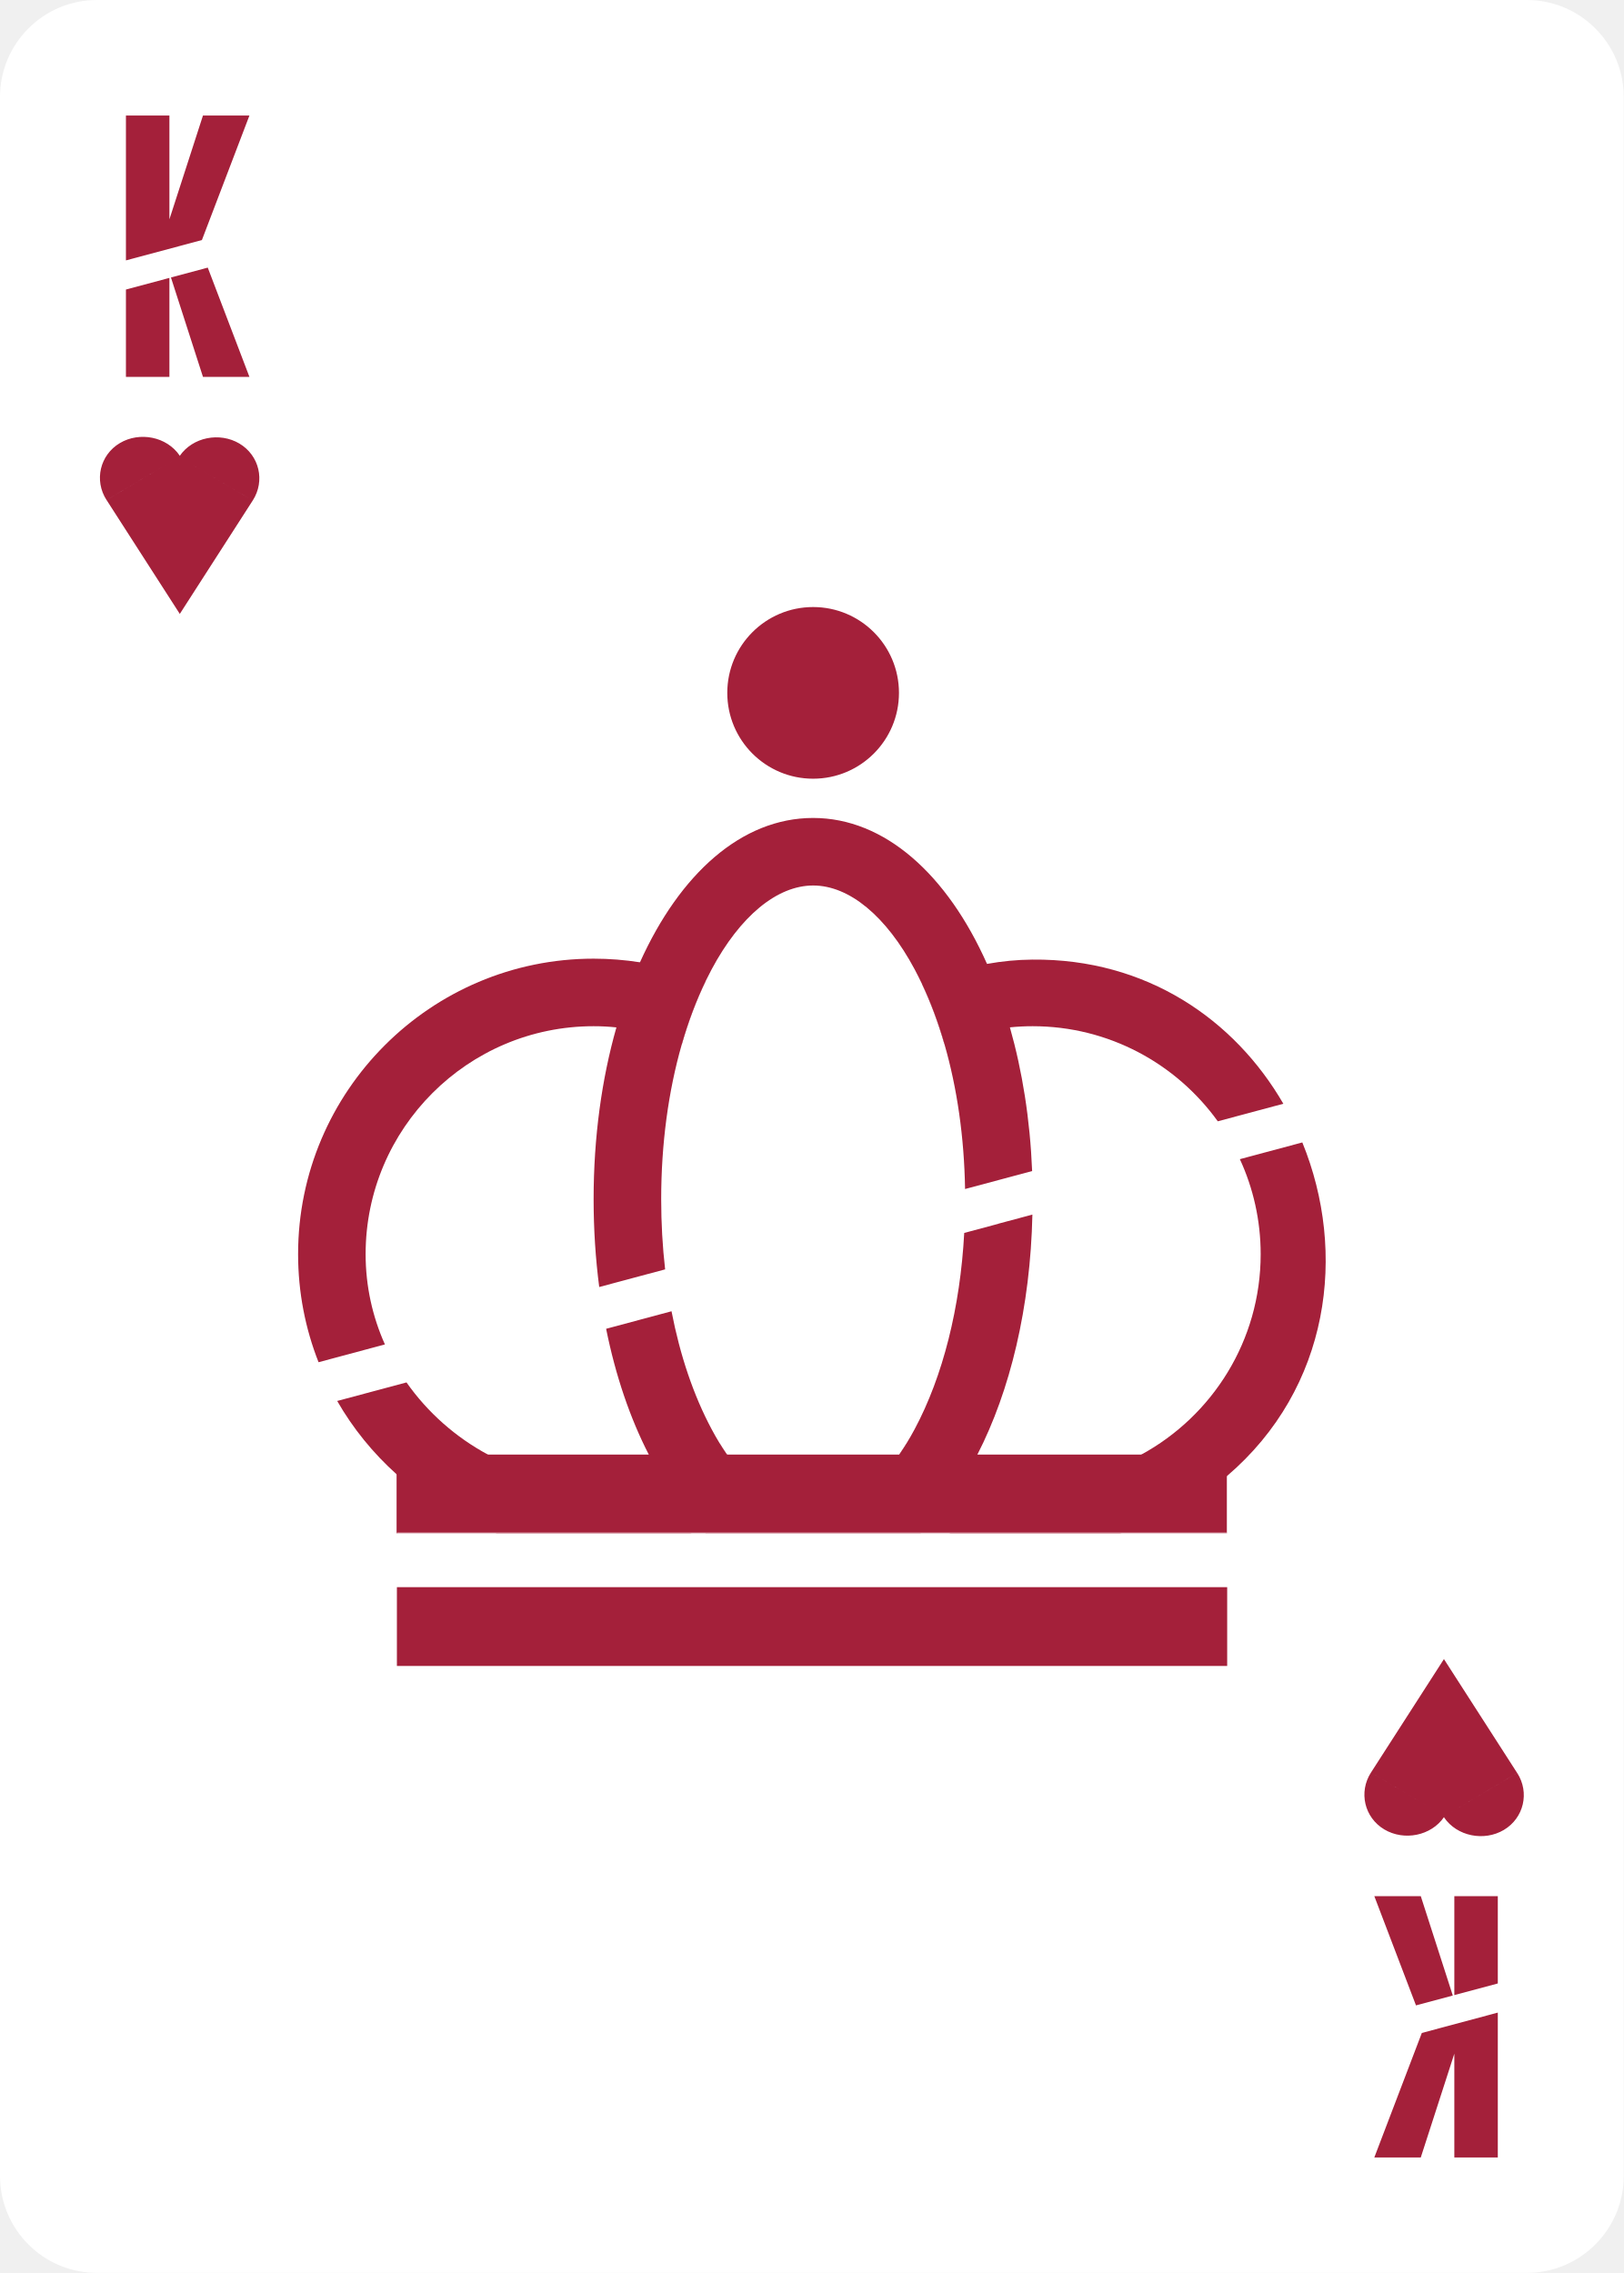
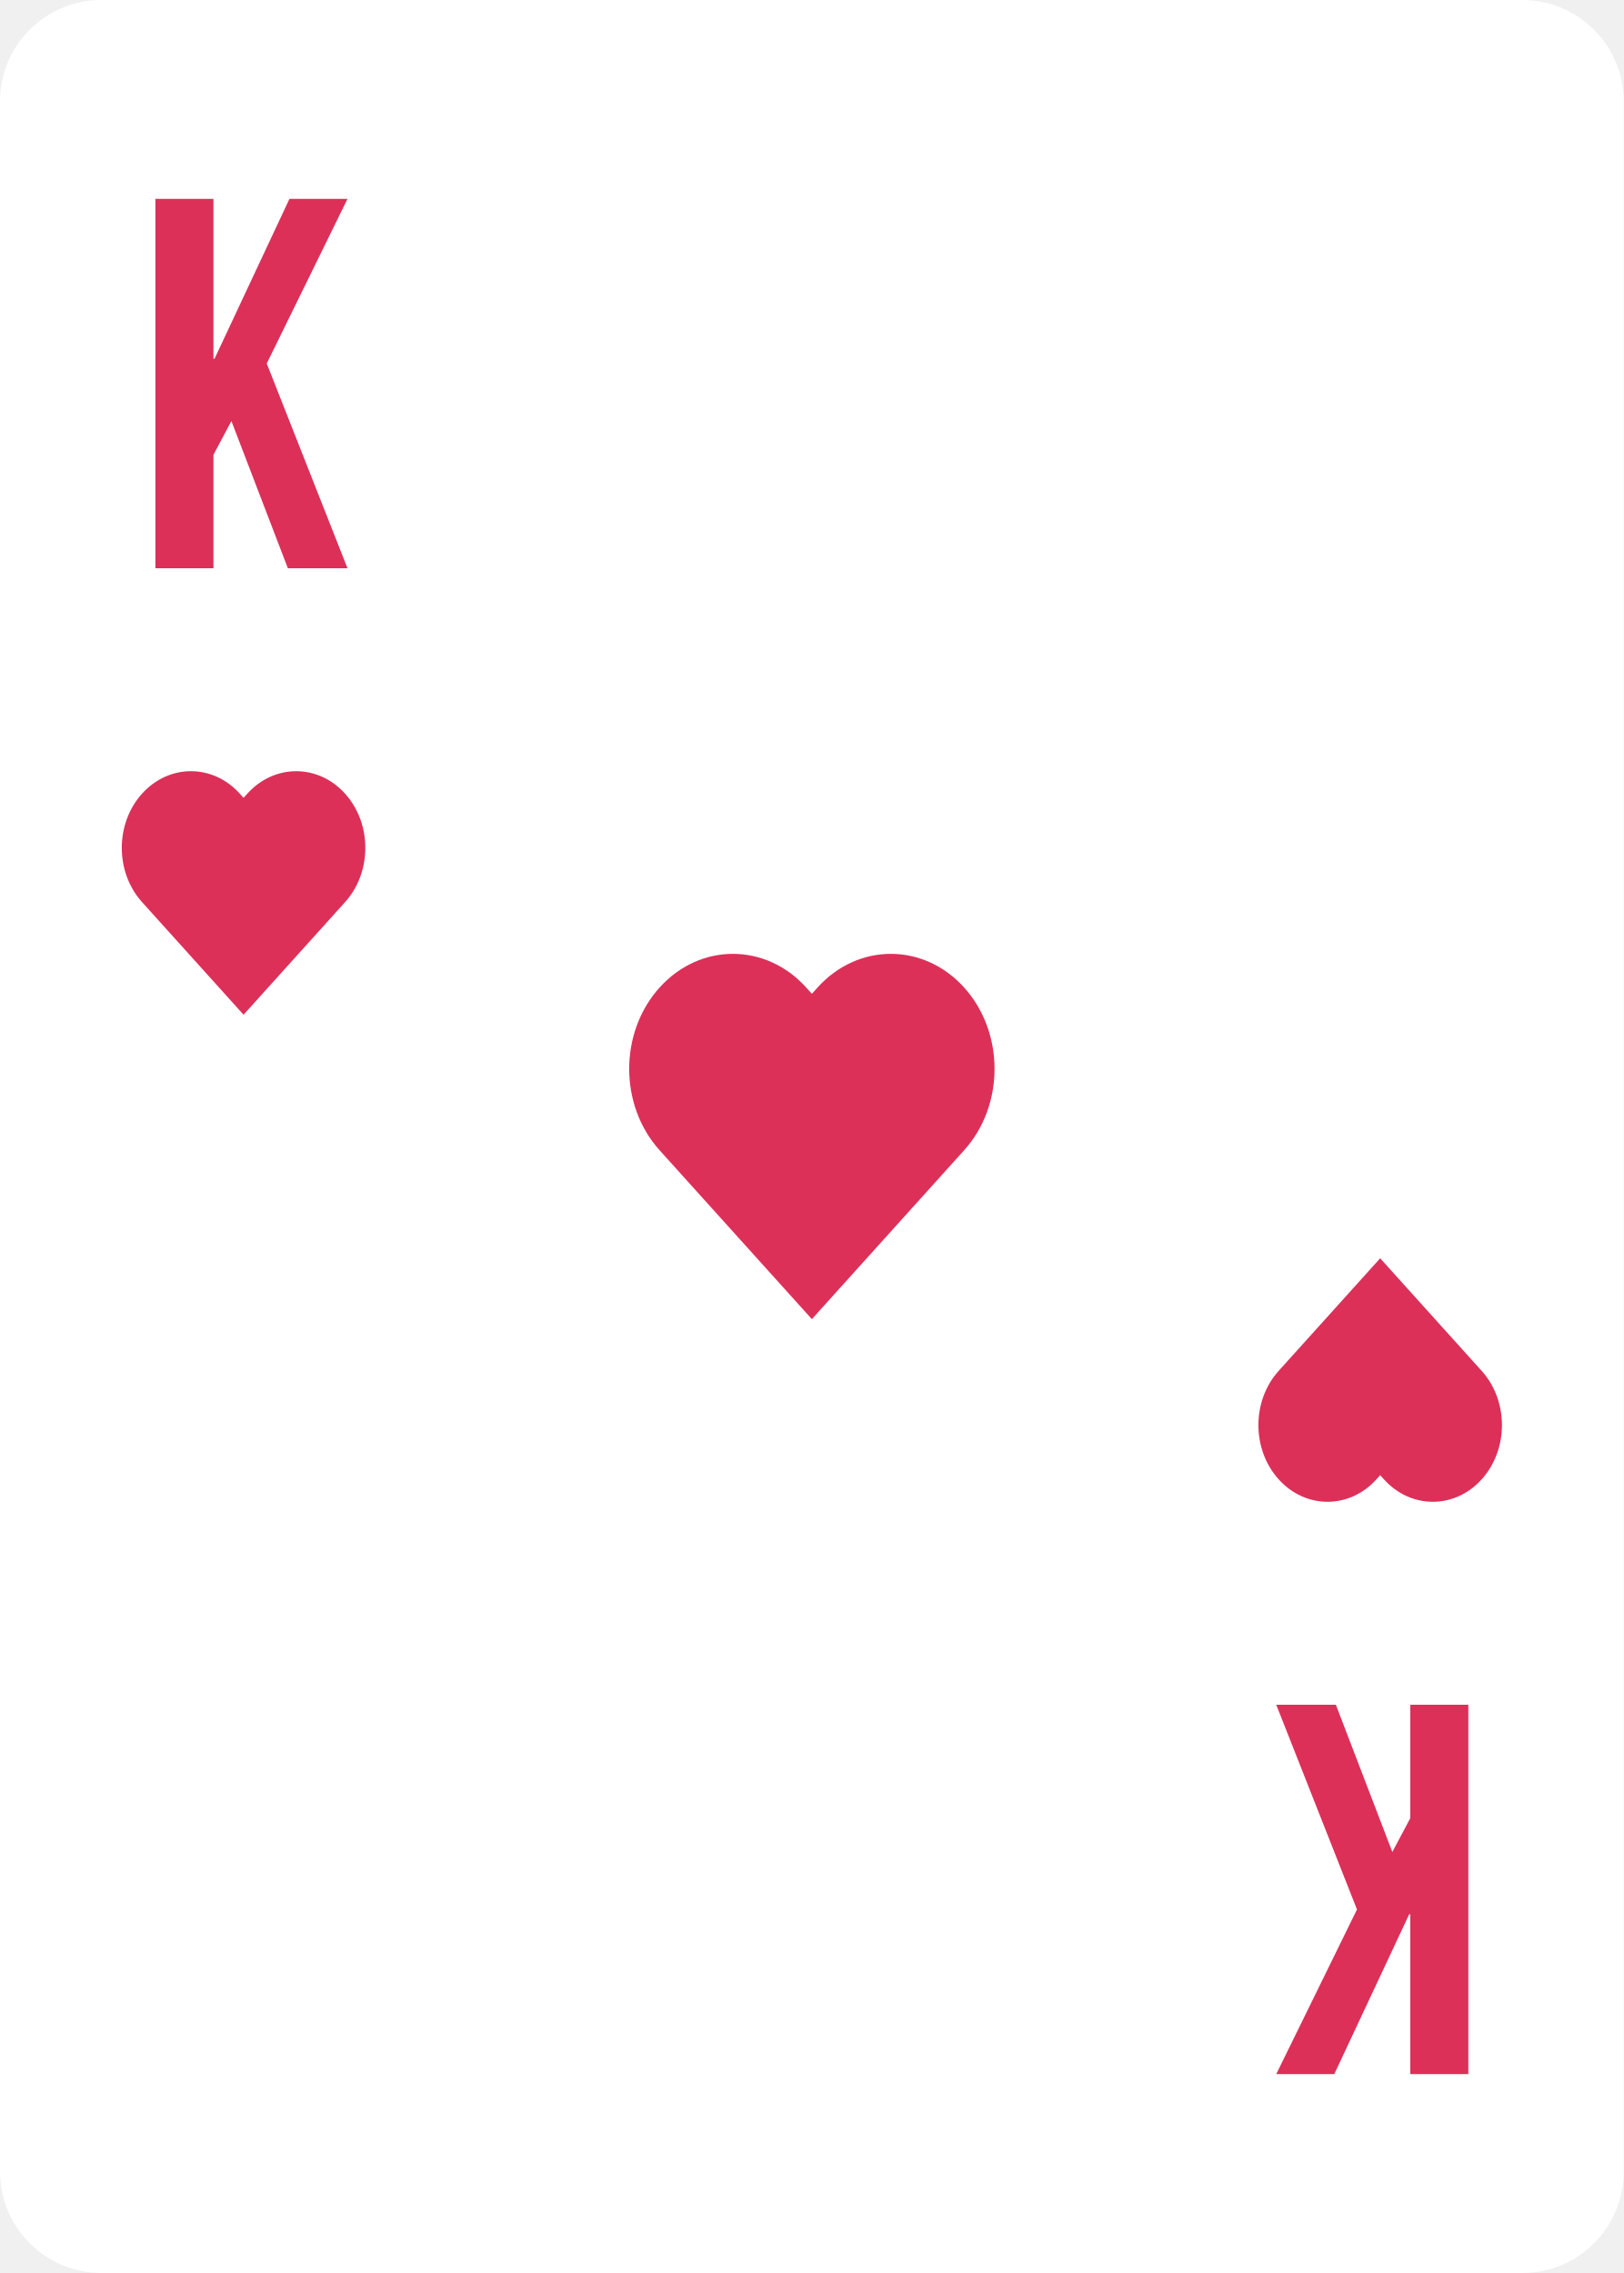
- <svg xmlns="http://www.w3.org/2000/svg" viewBox="0 0 750 1050">
-   <g id="uuid-e44cfd1d-3472-40d5-96e3-e634ce4c943c">
-     <rect width="750" height="1049.95" rx="44.82" ry="44.82" style="fill:#fff;" />
-   </g>
-   <g id="uuid-b01223f0-7c34-4f26-a040-889554775535">
-     <g>
-       <path d="M311.17,447.95c-5.07-1.43-10.27-2.57-15.57-3.42-6.98-1.1-14.13-1.68-21.41-1.68-75.27,0-136.5,61.24-136.5,136.5,0,17.61,3.35,34.45,9.45,49.92l30.65-8.22c-5.71-12.75-8.91-26.83-8.91-41.7,0-58.06,47.23-105.3,105.3-105.3,3.56,0,7.07,.18,10.53,.55,5.29,.53,10.45,1.48,15.46,2.81,5.08,1.33,10,3.04,14.72,5.1,3.02-10.54,6.73-20.41,11.1-29.42-4.81-2-9.75-3.71-14.82-5.14Zm37.86,239.32c-.44-.39-.88-.81-1.33-1.22-.43-.4-.86-.82-1.29-1.23-.38-.38-.74-.74-1.1-1.12-.36-.38-.73-.77-1.09-1.16-.36-.39-.73-.79-1.09-1.2-.35-.4-.71-.81-1.08-1.22-.7-.83-1.42-1.69-2.12-2.57-.35-.44-.7-.9-1.05-1.35-.35-.46-.7-.92-1.05-1.39-.69-.94-1.37-1.9-2.04-2.87-.38-.53-.74-1.08-1.11-1.64-.35-.52-.7-1.05-1.04-1.59-.4-.62-.81-1.26-1.2-1.91-2.73,1.85-5.52,3.56-8.41,5.14-1.68,.92-3.39,1.79-5.12,2.61-4.74,2.29-9.65,4.2-14.69,5.71-1.65,.51-3.33,.96-5,1.38-26.01,6.37-52,2.05-73.85-9.7-14.9-8.01-27.87-19.47-37.61-33.34l-32.01,8.57c7.29,12.71,16.59,24.14,27.44,33.86,13.1,11.74,28.48,21,45.38,27,.3,.1,.59,.21,.88,.31h89.43c.29-.09,.58-.19,.87-.31,1.44-.49,2.86-1.03,4.28-1.59,5.2-2.04,10.24-4.39,15.11-7.05,4.86-2.64,9.53-5.56,14.01-8.75-1.39-1.03-2.76-2.16-4.12-3.37Z" style="fill:#a4203a;" />
-       <path d="M476.9,443.28c-7.06,.06-14.09,.74-21.01,1.99-5.2,.94-10.35,2.18-15.39,3.74-4.99,1.52-9.91,3.35-14.69,5.45,4.06,8.57,7.53,17.9,10.39,27.82,4.76-2.01,9.68-3.68,14.77-4.97,5.03-1.29,10.19-2.21,15.48-2.73,3.46-.35,6.98-.53,10.53-.53,35.18,0,66.38,17.34,85.51,43.93l30.28-8.11c-22.45-38.81-63.11-67.09-115.87-66.59Zm-37.92,265.04c-.36-.09-.73-.19-1.09-.31-3.12-.92-6.21-1.95-9.27-3.09-5.19-1.95-10.26-4.21-15.14-6.81-4.85-2.56-9.53-5.43-14-8.62,.7-.56,1.4-1.14,2.11-1.75,.29-.25,.57-.49,.86-.75,.48-.44,.97-.9,1.46-1.36,.25-.22,.48-.47,.73-.7,1.39-1.36,2.76-2.82,4.11-4.38,.62-.71,1.23-1.44,1.86-2.2,.31-.4,.65-.81,.97-1.23,.32-.42,.65-.83,.96-1.25,.32-.42,.64-.84,.95-1.27,.32-.43,.64-.87,.95-1.31s.62-.88,.94-1.34c.73-1.04,1.43-2.12,2.13-3.21,.38-.58,.74-1.17,1.1-1.77,2.66,1.78,5.41,3.44,8.24,4.98,1.75,.96,3.54,1.86,5.36,2.72,4.73,2.24,9.65,4.12,14.73,5.63,9.53,2.86,19.62,4.38,30.06,4.38,18.15,0,35.23-4.61,50.15-12.73,32.81-17.85,55.15-52.65,55.15-92.57,0-15.66-3.44-30.54-9.61-43.91l28.85-7.73c20.75,50.83,12.87,113.39-34.84,154.14-2.56,2.2-5.24,4.32-8.02,6.37-12.15,8.94-25.83,15.55-40.25,19.8-.35,.1-.71,.21-1.07,.31h-78.36Z" style="fill:#a4203a;" />
-       <path d="M328.67,660.17c-8.32-15.57-14.57-34.1-18.49-54.41l-15.07,4.04c4.73,23.91,12.43,45.14,22.24,62.11h6.67c2.89-1.57,5.68-3.29,8.41-5.14-1.29-2.12-2.55-4.32-3.77-6.62Zm122.3-182.86c-2.95-10.15-6.46-19.63-10.46-28.3-15.74-34.03-38.99-55.56-64.92-55.56s-48.7,21.09-64.42,54.5c-4.22,8.98-7.93,18.86-11,29.46-6.63,22.76-10.39,48.85-10.39,76.6,0,12.54,.77,24.75,2.22,36.45l15.2-4.07c-1.2-10.5-1.82-21.35-1.82-32.38,0-25.48,3.29-49.88,9.5-71.5,3.02-10.54,6.73-20.41,11.1-29.42,.87-1.78,1.76-3.54,2.68-5.25,13.17-24.65,30.26-38.78,46.92-38.78s33.73,14.13,46.9,38.78c1.14,2.16,2.26,4.37,3.33,6.63,4.06,8.57,7.53,17.9,10.39,27.82,5.88,20.32,9.15,43.13,9.54,66.98l15.5-4.15c-.7-24.45-4.34-47.46-10.27-67.8Zm-5.6,92.24c-1.85,34.44-9.82,66.17-22.88,90.62-1.26,2.35-2.55,4.61-3.89,6.77-.36,.6-.73,1.18-1.11,1.77-.7,1.09-1.4,2.17-2.13,3.21-.31,.46-.62,.9-.94,1.34-.31,.44-.62,.88-.95,1.31-.31,.43-.62,.86-.95,1.27-.31,.42-.64,.83-.96,1.25-.32,.43-.66,.83-.97,1.23-.62,.75-1.23,1.48-1.86,2.2-1.35,1.56-2.72,3.02-4.11,4.38-.25,.23-.48,.48-.73,.7-.48,.47-.97,.92-1.46,1.36-.29,.26-.57,.51-.86,.75-.7,.61-1.4,1.2-2.11,1.75-7.73,6.17-15.87,9.46-23.89,9.46-7.53,0-15.12-2.89-22.42-8.32h-.01c-1.39-1.03-2.76-2.16-4.12-3.37-.44-.39-.88-.81-1.33-1.22-.43-.4-.86-.82-1.29-1.23-.38-.38-.74-.74-1.1-1.12-.36-.38-.73-.77-1.09-1.16-.36-.39-.73-.79-1.09-1.2-.35-.4-.71-.81-1.08-1.22-.7-.83-1.42-1.69-2.12-2.57-.35-.44-.7-.9-1.05-1.35-.35-.46-.7-.92-1.05-1.39-.69-.94-1.37-1.9-2.04-2.87-.38-.53-.74-1.08-1.11-1.64-.35-.52-.7-1.05-1.04-1.59-.4-.62-.81-1.26-1.2-1.91-1.29-2.12-2.55-4.32-3.77-6.62-8.32-15.57-14.57-34.1-18.49-54.41l-15.07,4.04c4.73,23.91,12.43,45.14,22.24,62.11,.51,.88,1.03,1.76,1.55,2.61,6.04,9.97,12.84,18.36,20.23,24.84,3.9,3.43,7.96,6.33,12.15,8.63,.18,.12,.38,.22,.57,.31h47.46c.2-.1,.39-.21,.59-.31,4.71-2.59,9.24-5.91,13.57-9.91,6.8-6.28,13.09-14.2,18.72-23.46,.55-.9,1.08-1.79,1.61-2.72,15.56-26.94,25.79-64.53,27.37-106.61l-15.81,4.24Z" style="fill:#fff;" />
-       <path d="M328.67,660.17c-8.32-15.57-14.57-34.1-18.49-54.41l-15.07,4.04c4.73,23.91,12.43,45.14,22.24,62.11h6.67c2.89-1.57,5.68-3.29,8.41-5.14-1.29-2.12-2.55-4.32-3.77-6.62Zm137.79-185.59c-2.96-10.43-6.5-20.24-10.56-29.31-18.38-41.29-47.27-67.42-80.31-67.42s-61.58,25.82-79.99,66.68c-4.19,9.28-7.84,19.34-10.88,30.07-6.76,23.74-10.53,50.66-10.53,79.4,0,13.99,.9,27.56,2.59,40.53l15.24-4.08,15.2-4.07c-1.2-10.5-1.82-21.35-1.82-32.38,0-25.48,3.29-49.88,9.5-71.5,3.02-10.54,6.73-20.41,11.1-29.42,.87-1.78,1.76-3.54,2.68-5.25,13.17-24.65,30.26-38.78,46.92-38.78s33.73,14.13,46.9,38.78c1.14,2.16,2.26,4.37,3.33,6.63,4.06,8.57,7.53,17.9,10.39,27.82,5.88,20.32,9.15,43.13,9.54,66.98l15.5-4.15,15.48-4.15c-.96-23.87-4.55-46.27-10.27-66.38Zm-5.28,90.73l-15.81,4.24c-1.85,34.44-9.82,66.17-22.88,90.62-1.26,2.35-2.55,4.61-3.89,6.77-.36,.6-.73,1.18-1.11,1.77-.7,1.09-1.4,2.17-2.13,3.21-.31,.46-.62,.9-.94,1.34-.31,.44-.62,.88-.95,1.31-.31,.43-.62,.86-.95,1.27-.31,.42-.64,.83-.96,1.25-.32,.43-.66,.83-.97,1.23-.62,.75-1.23,1.48-1.86,2.2-1.35,1.56-2.72,3.02-4.11,4.38-.25,.23-.48,.48-.73,.7-.48,.47-.97,.92-1.46,1.36-.29,.26-.57,.51-.86,.75-.7,.61-1.4,1.2-2.11,1.75-7.73,6.17-15.87,9.46-23.89,9.46-7.53,0-15.12-2.89-22.42-8.32h-.01c-1.39-1.03-2.76-2.16-4.12-3.37-.44-.39-.88-.81-1.33-1.22-.43-.4-.86-.82-1.29-1.23-.38-.38-.74-.74-1.1-1.12-.36-.38-.73-.77-1.09-1.16-.36-.39-.73-.79-1.09-1.2-.35-.4-.71-.81-1.08-1.22-.7-.83-1.42-1.69-2.12-2.57-.35-.44-.7-.9-1.05-1.35-.35-.46-.7-.92-1.05-1.39-.69-.94-1.37-1.9-2.04-2.87-.38-.53-.74-1.08-1.11-1.64-.35-.52-.7-1.05-1.04-1.59-.4-.62-.81-1.26-1.2-1.91-1.29-2.12-2.55-4.32-3.77-6.62-8.32-15.57-14.57-34.1-18.49-54.41l-15.07,4.04-15.13,4.06c4.37,21.72,11.1,41.37,19.68,58.06,1.46,2.86,2.98,5.63,4.55,8.32,5.92,10.09,12.57,18.89,19.81,26.18,.53,.53,1.07,1.07,1.61,1.59,.1,.1,.21,.21,.32,.31h99.24c.12-.09,.22-.19,.32-.31,1.04-.99,2.08-2.03,3.09-3.09,6.66-6.98,12.81-15.26,18.3-24.65,1.59-2.69,3.11-5.47,4.58-8.35,15.09-29.39,24.47-67.91,25.39-110.82l-15.72,4.21Z" style="fill:#a4203a;" />
-       <rect x="183.18" y="671.93" width="383.5" height="36.4" style="fill:#a4203a;" />
-       <polygon points="517.35 708.33 566.68 708.33 566.68 708.01 518.41 708.01 437.89 708.01 425.53 708.01 399.91 708.01 351.29 708.01 325.64 708.01 319.75 708.01 228.57 708.01 183.33 708.01 183.33 708.33 229.45 708.33 318.88 708.33 325.96 708.33 351.86 708.33 399.32 708.33 425.2 708.33 438.98 708.33 517.35 708.33" style="fill:#fff;" />
-       <rect x="183.33" y="733.18" width="383.5" height="23.31" style="fill:#fff;" />
-       <rect x="183.33" y="733.18" width="383.5" height="36.4" style="fill:#a4203a;" />
-       <path d="M375.58,359.72c21.9,0,39.65-17.75,39.65-39.65s-17.75-39.65-39.65-39.65-39.65,17.75-39.65,39.65,17.75,39.65,39.65,39.65h0Z" style="fill:#a4203a;" />
-     </g>
-     <g>
-       <polygon points="58.17 133.75 58.17 174.09 78.25 174.09 78.25 128.37 58.17 133.75" style="fill:#a4203a;" />
-       <polygon points="93.26 110.89 115.21 53.37 93.75 53.37 78.25 101.31 78.25 53.37 58.17 53.37 58.17 120.29 93.26 110.89" style="fill:#a4203a;" />
-       <polygon points="78.96 128.18 93.75 174.09 115.21 174.09 95.96 123.62 78.96 128.18" style="fill:#a4203a;" />
-     </g>
-     <path d="M110.57,204.89c-9.1-5.4-21.6-2.99-27.59,5.76v-.22c-5.99-8.75-18.5-11.16-27.6-5.76-9.23,5.48-12,17.26-6.17,26.32l33.77-20.04-33.75,20.04,33.75,52.49v.22l33.75-52.49-33.75-20.04,33.76,20.04c5.82-9.06,3.06-20.84-6.17-26.32" style="fill:#a4203a;" />
-     <g>
-       <polygon points="691.83 916.25 691.83 875.91 671.75 875.91 671.75 921.63 691.83 916.25" style="fill:#a4203a;" />
-       <polygon points="656.74 939.11 634.79 996.63 656.25 996.63 671.75 948.69 671.75 996.63 691.83 996.63 691.83 929.71 656.74 939.11" style="fill:#a4203a;" />
-       <polygon points="671.04 921.82 656.25 875.91 634.79 875.91 654.04 926.38 671.04 921.82" style="fill:#a4203a;" />
-     </g>
-     <path d="M639.43,845.11c9.1,5.4,21.6,2.99,27.59-5.76v.22c5.99,8.75,18.5,11.16,27.6,5.76,9.23-5.48,12-17.26,6.17-26.32l-33.77,20.04,33.75-20.04-33.75-52.49v-.22l-33.75,52.49,33.75,20.04-33.76-20.04c-5.82,9.06-3.06,20.84,6.17,26.32" style="fill:#a4203a;" />
-   </g>
+ <svg xmlns="http://www.w3.org/2000/svg" width="80" height="112" fill="none">
+   <rect width="80" height="112" fill="#fff" rx="5" />
+   <path fill="#DC3059" d="M14.183 28h2.938l-3.978-10.088L17.121 9.8h-2.86l-3.692 7.878h-.052V9.8h-2.86V28h2.86v-5.59l.884-1.664L14.183 28ZM17.002 39.107c1.33 1.475 1.33 3.868 0 5.344L12 50l-5.002-5.55c-1.33-1.475-1.33-3.868 0-5.343 1.33-1.476 3.487-1.476 4.817 0l.185.205.185-.205c1.33-1.476 3.487-1.476 4.817 0ZM47.504 48.66c1.995 2.214 1.995 5.802 0 8.016L40 65l-7.504-8.324c-1.995-2.214-1.995-5.802 0-8.016 1.996-2.213 5.23-2.213 7.226 0l.278.308.278-.308c1.995-2.213 5.23-2.213 7.226 0ZM65.817 84h-2.938l3.978 10.088-3.978 8.112h2.86l3.692-7.878h.052v7.878h2.86V84h-2.86v5.59l-.884 1.664L65.817 84ZM62.998 72.893c-1.33-1.475-1.33-3.868 0-5.344L68 62l5.002 5.55c1.33 1.475 1.33 3.868 0 5.343-1.33 1.476-3.486 1.476-4.817 0L68 72.688l-.185.205c-1.33 1.476-3.487 1.476-4.817 0Z" />
</svg>
